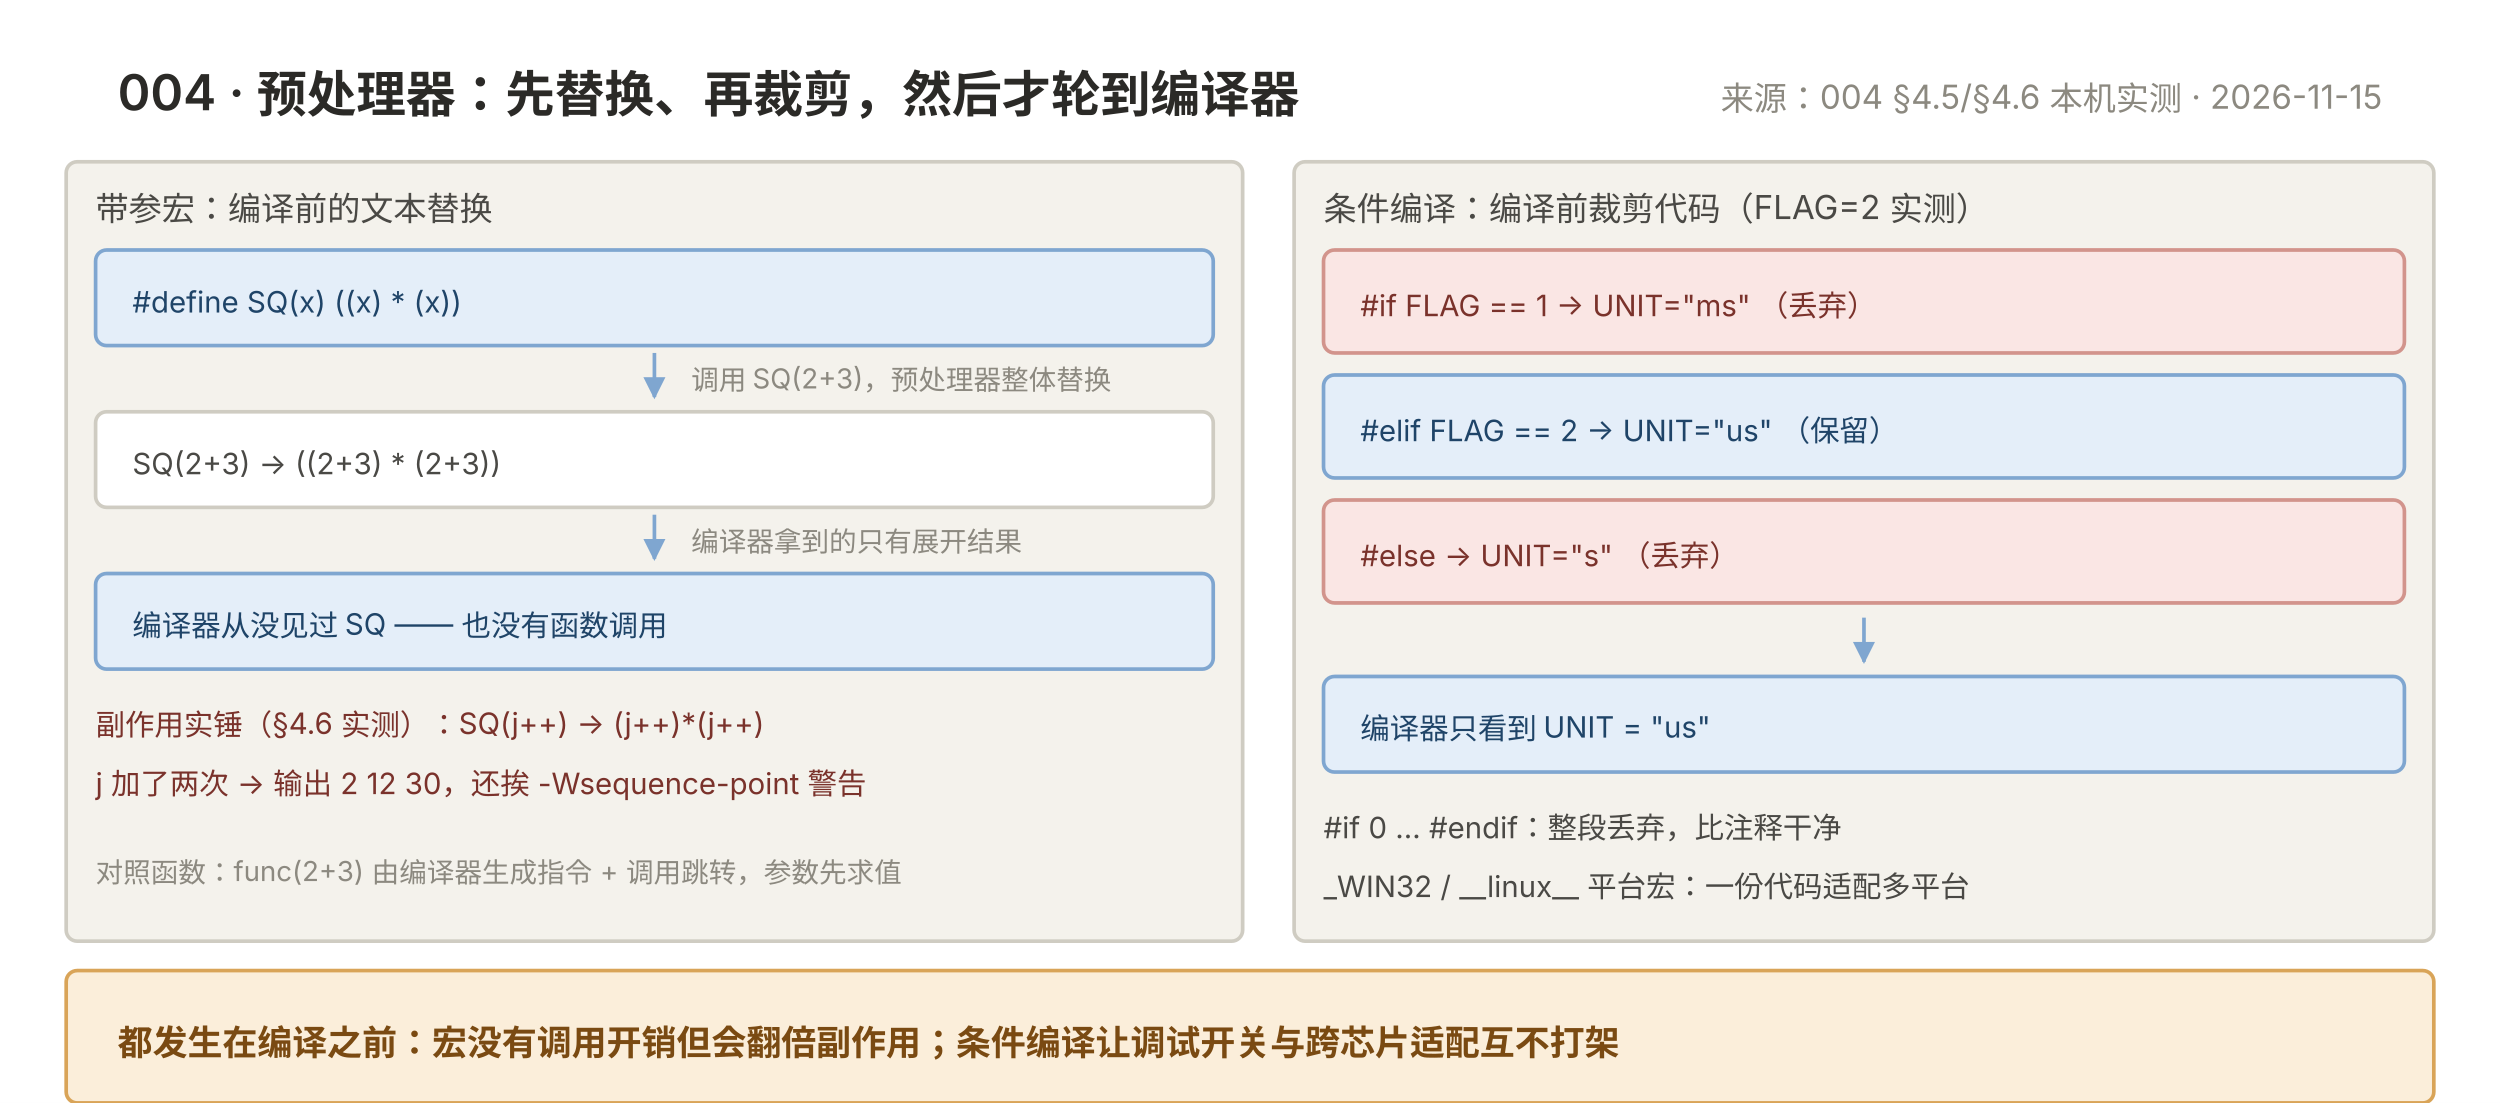
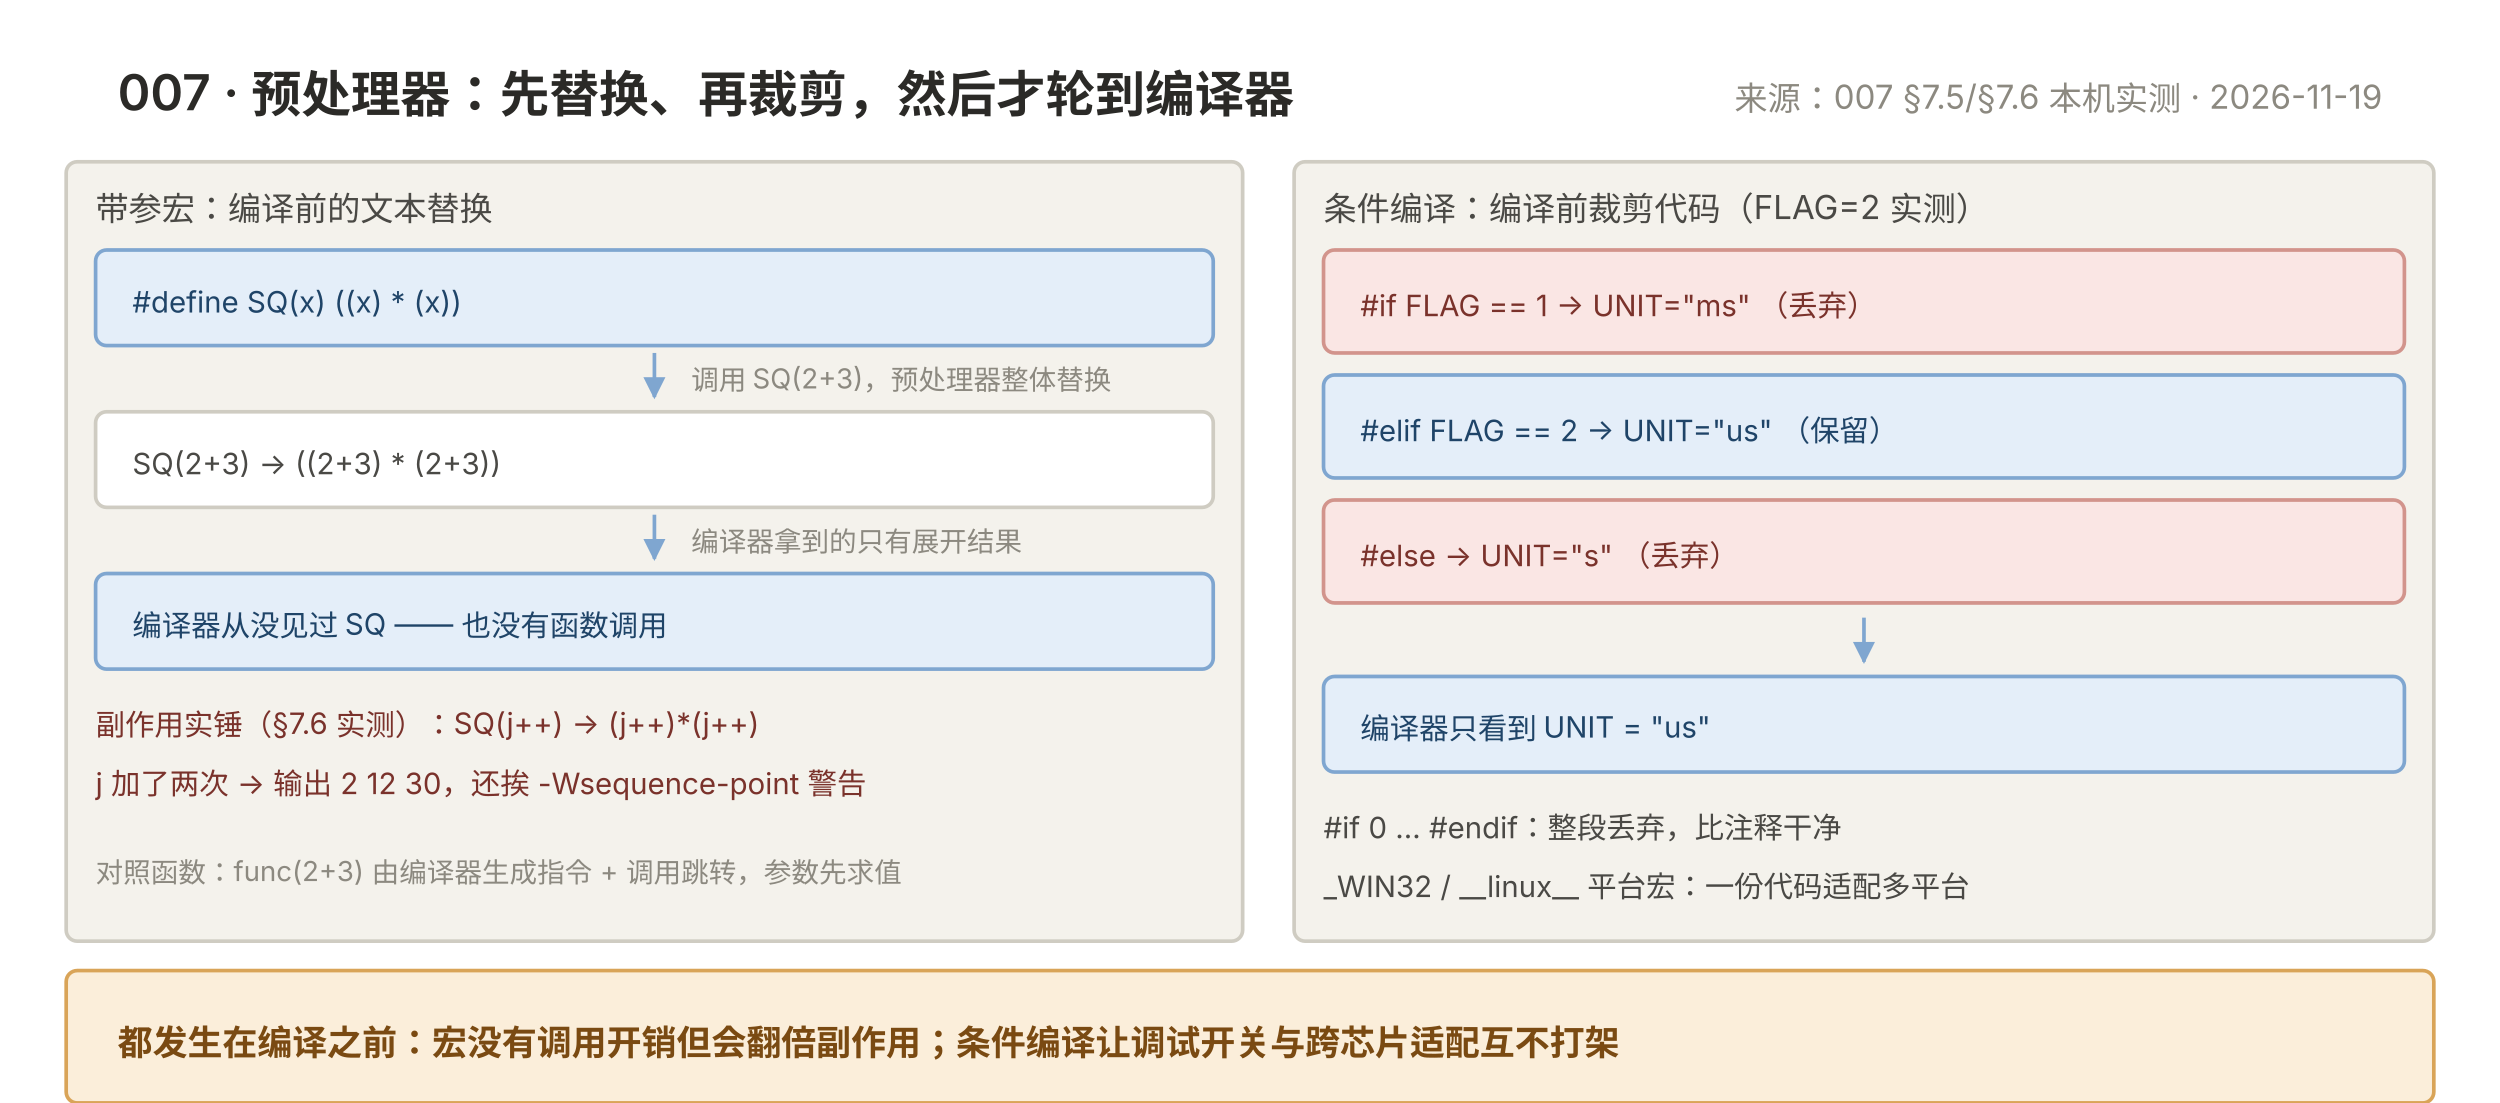
<svg xmlns="http://www.w3.org/2000/svg" width="1200" height="529.41" viewBox="0 0 680 300" font-family="-apple-system, 'Segoe UI', 'Microsoft YaHei', 'PingFang SC', sans-serif">
  <rect x="0" y="0" width="680" height="300" fill="#FFFFFF" />
  <defs>
-     <marker id="a4Blue" viewBox="0 0 10 10" refX="9" refY="5" markerWidth="6" markerHeight="6" orient="auto-start-reverse">
+     <marker id="a7Blue" viewBox="0 0 10 10" refX="9" refY="5" markerWidth="6" markerHeight="6" orient="auto-start-reverse">
      <path d="M0,0 L10,5 L0,10 z" fill="#7FA6D0" />
    </marker>
  </defs>
-   <text x="32" y="30" font-size="13.5" font-weight="600" fill="#2B2A27">004 · 预处理器：先替换、再裁剪，然后才轮到编译器</text>
-   <text x="648" y="30" font-size="9" fill="#8C8980" text-anchor="end">来源：004 §4.5/§4.6 本机实测 · 2026-11-15</text>
+   <text x="32" y="30" font-size="13.5" font-weight="600" fill="#2B2A27">007 · 预处理器：先替换、再裁剪，然后才轮到编译器</text>
+   <text x="648" y="30" font-size="9" fill="#8C8980" text-anchor="end">来源：007 §7.5/§7.6 本机实测 · 2026-11-19</text>
  <rect x="18" y="44" width="320" height="212" rx="3" fill="#F4F2EC" stroke="#CFCCC2" />
  <text x="26" y="60" font-size="9" fill="#4A4945">带参宏：编译前的文本替换</text>
  <rect x="26" y="68" width="304" height="26" rx="3" fill="#E4EEF9" stroke="#7FA6D0" />
  <text x="36" y="85" font-size="8" fill="#1F4468">#define SQ(x)  ((x) * (x))</text>
-   <line x1="178" y1="96" x2="178" y2="108" stroke="#7FA6D0" marker-end="url(#a4Blue)" />
+   <line x1="178" y1="96" x2="178" y2="108" stroke="#7FA6D0" marker-end="url(#a7Blue)" />
  <text x="188" y="106" font-size="7.5" fill="#8C8980">调用 SQ(2+3)，预处理器整体替换</text>
  <rect x="26" y="112" width="304" height="26" rx="3" fill="#FFFFFF" stroke="#CFCCC2" />
  <text x="36" y="129" font-size="8" fill="#4A4945">SQ(2+3)  →  ((2+3) * (2+3))</text>
-   <line x1="178" y1="140" x2="178" y2="152" stroke="#7FA6D0" marker-end="url(#a4Blue)" />
+   <line x1="178" y1="140" x2="178" y2="152" stroke="#7FA6D0" marker-end="url(#a7Blue)" />
  <text x="188" y="150" font-size="7.5" fill="#8C8980">编译器拿到的只有展开结果</text>
  <rect x="26" y="156" width="304" height="26" rx="3" fill="#E4EEF9" stroke="#7FA6D0" />
  <text x="36" y="173" font-size="8" fill="#1F4468">编译器从没见过 SQ —— 也没有函数调用</text>
-   <text x="26" y="200" font-size="8" fill="#7A322B">副作用实锤（§4.6 实测）：SQ(j++) → (j++)*(j++)</text>
+   <text x="26" y="200" font-size="8" fill="#7A322B">副作用实锤（§7.6 实测）：SQ(j++) → (j++)*(j++)</text>
  <text x="26" y="216" font-size="8" fill="#7A322B">j 加了两次 → 输出 2 12 30，还挨 -Wsequence-point 警告</text>
  <text x="26" y="240" font-size="7.5" fill="#8C8980">对照函数：func(2+3) 由编译器生成指令 + 调用跳转，参数先求值</text>
  <rect x="352" y="44" width="310" height="212" rx="3" fill="#F4F2EC" stroke="#CFCCC2" />
  <text x="360" y="60" font-size="9" fill="#4A4945">条件编译：编译前裁剪代码（FLAG=2 实测）</text>
  <rect x="360" y="68" width="294" height="28" rx="3" fill="#FAE6E4" stroke="#D2948C" />
  <text x="370" y="86" font-size="8" fill="#7A322B">#if FLAG == 1 → UNIT="ms"   （丢弃）</text>
  <rect x="360" y="102" width="294" height="28" rx="3" fill="#E4EEF9" stroke="#7FA6D0" />
  <text x="370" y="120" font-size="8" fill="#1F4468">#elif FLAG == 2 → UNIT="us"  （保留）</text>
  <rect x="360" y="136" width="294" height="28" rx="3" fill="#FAE6E4" stroke="#D2948C" />
  <text x="370" y="154" font-size="8" fill="#7A322B">#else → UNIT="s"   （丢弃）</text>
-   <line x1="507" y1="168" x2="507" y2="180" stroke="#7FA6D0" marker-end="url(#a4Blue)" />
+   <line x1="507" y1="168" x2="507" y2="180" stroke="#7FA6D0" marker-end="url(#a7Blue)" />
  <rect x="360" y="184" width="294" height="26" rx="3" fill="#E4EEF9" stroke="#7FA6D0" />
  <text x="370" y="201" font-size="8" fill="#1F4468">编译器只看到 UNIT = "us"</text>
  <text x="360" y="228" font-size="8" fill="#4A4945">#if 0 … #endif：整段丢弃，比注释干净</text>
  <text x="360" y="244" font-size="8" fill="#4A4945">_WIN32 / __linux__ 平台宏：一份代码适配多平台</text>
  <rect x="18" y="264" width="644" height="36" rx="3" fill="#FBEEDA" stroke="#D9A458" />
  <text x="32" y="287" font-size="9.5" font-weight="600" fill="#7A4A12">都发生在编译之前：宏没有调用开销但会翻倍副作用；条件编译让调试开关与跨芯片适配互不打架</text>
</svg>
